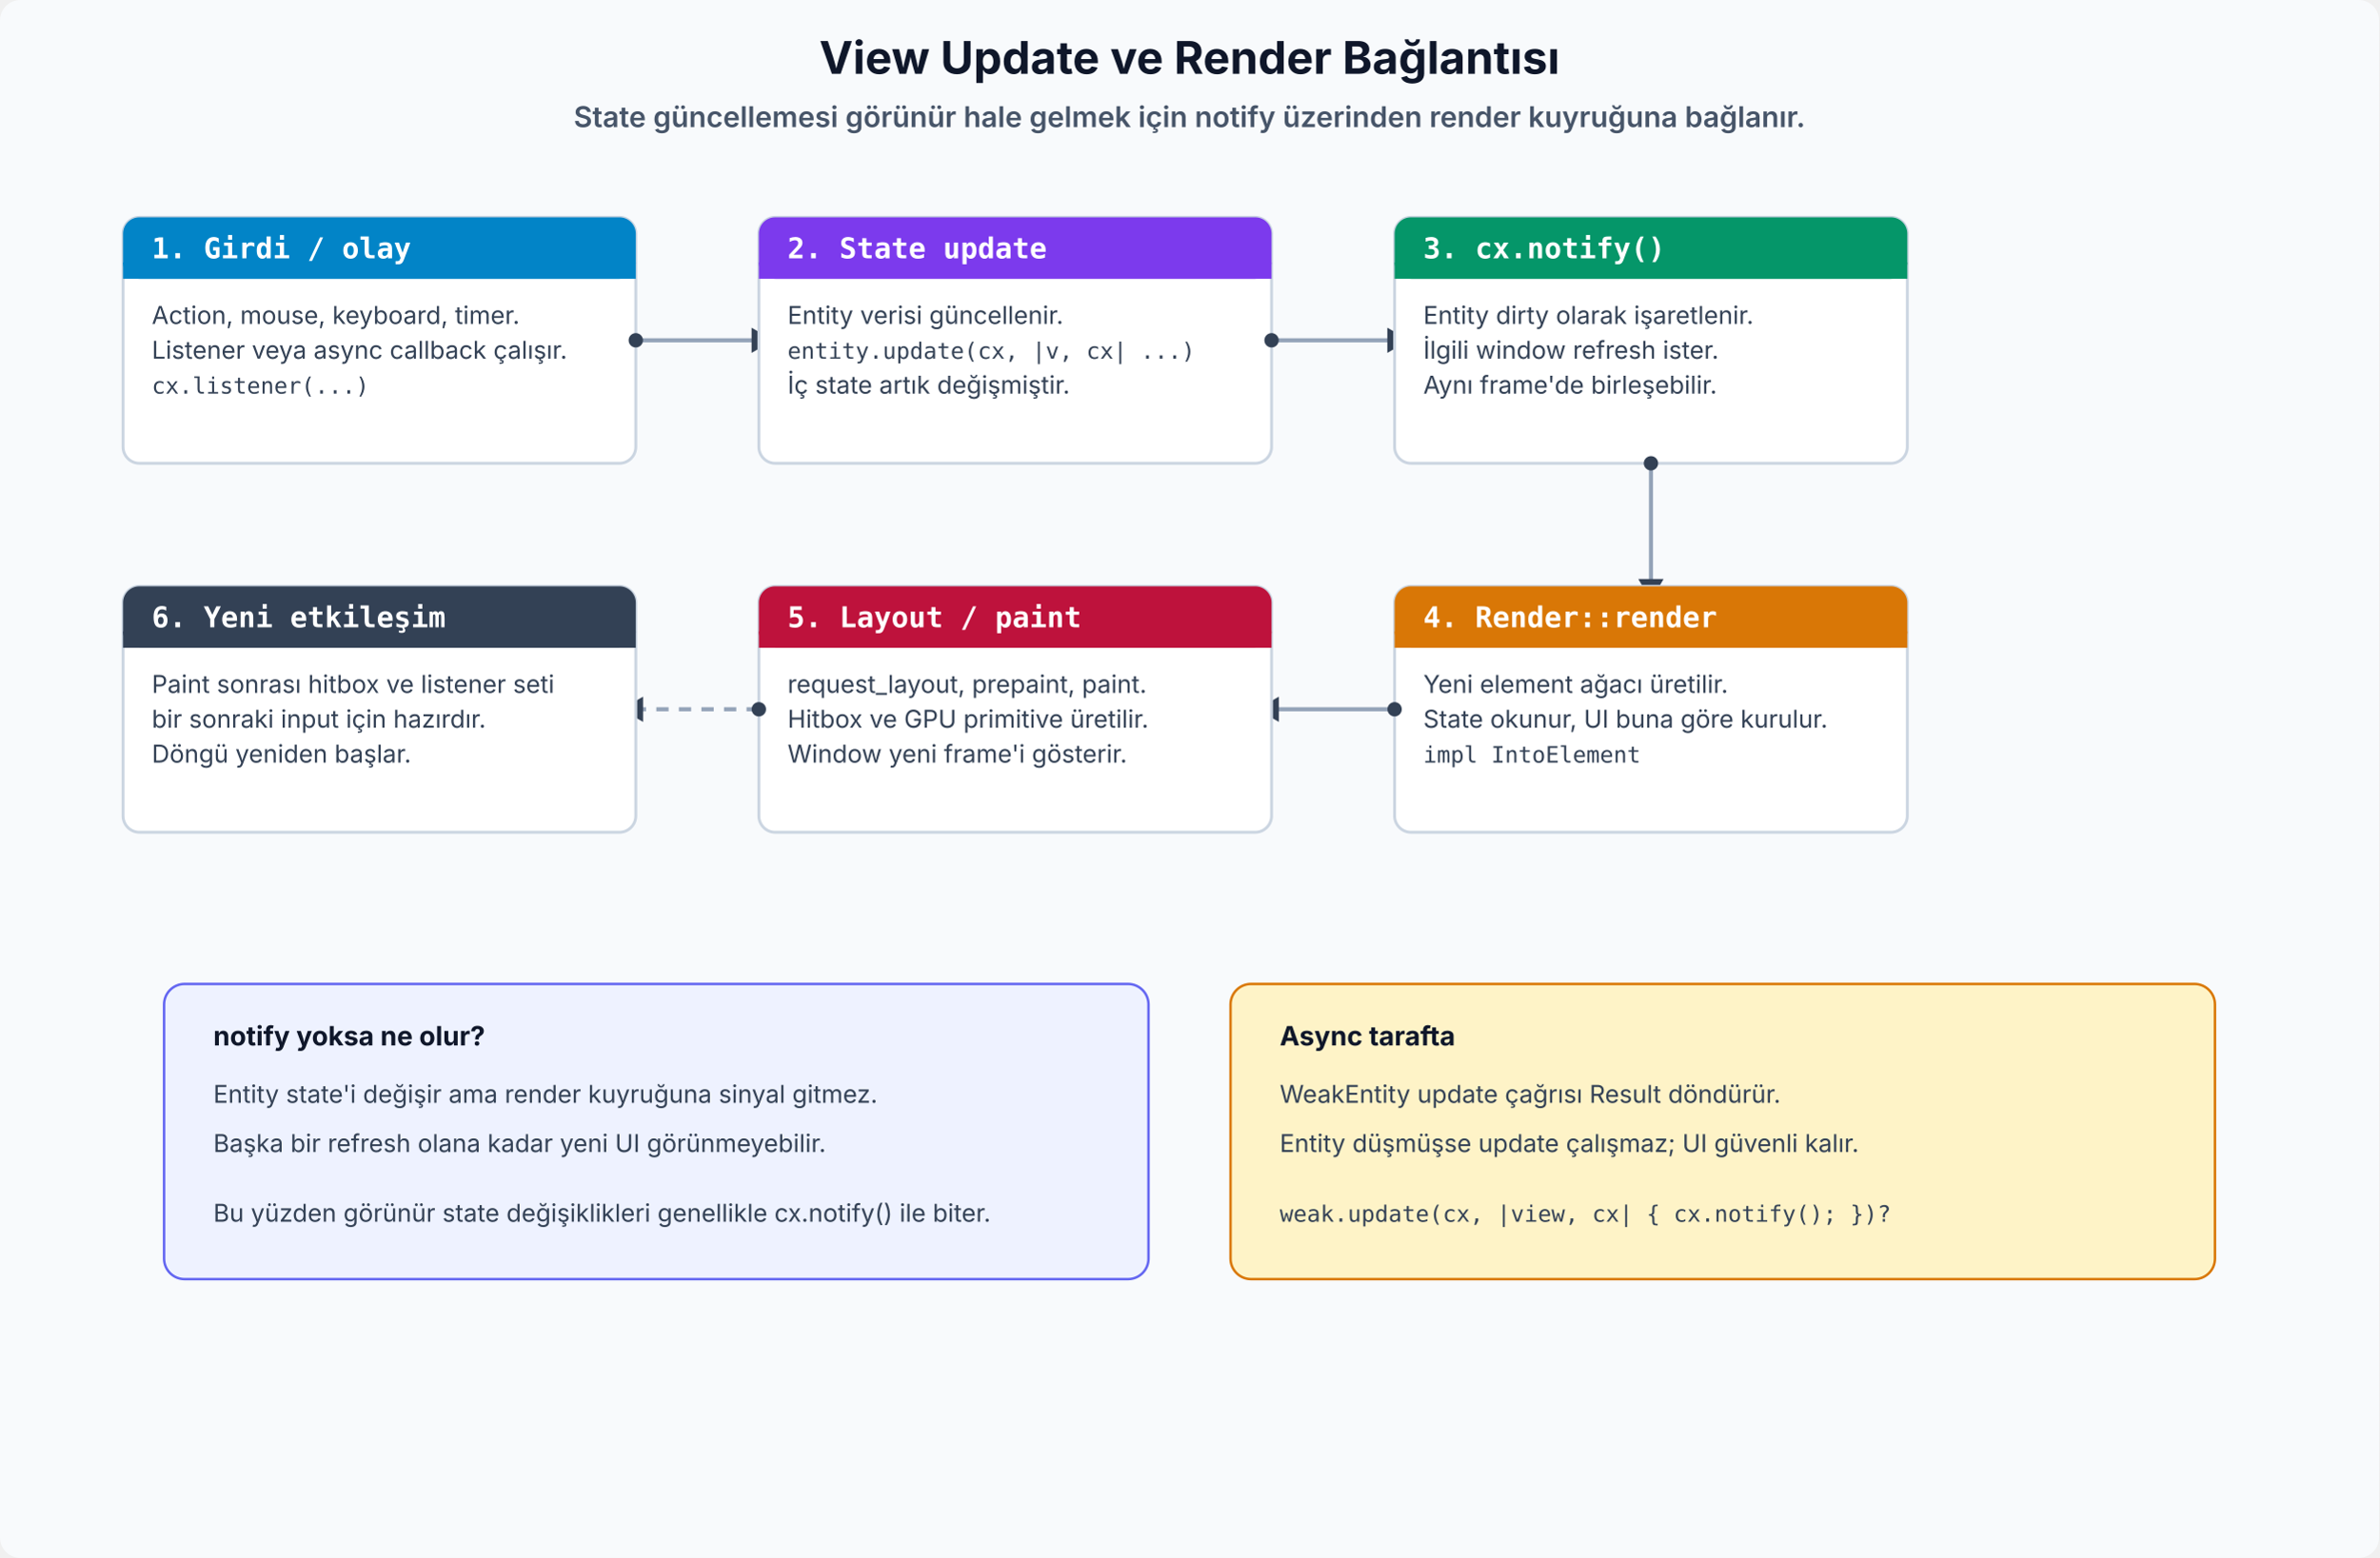
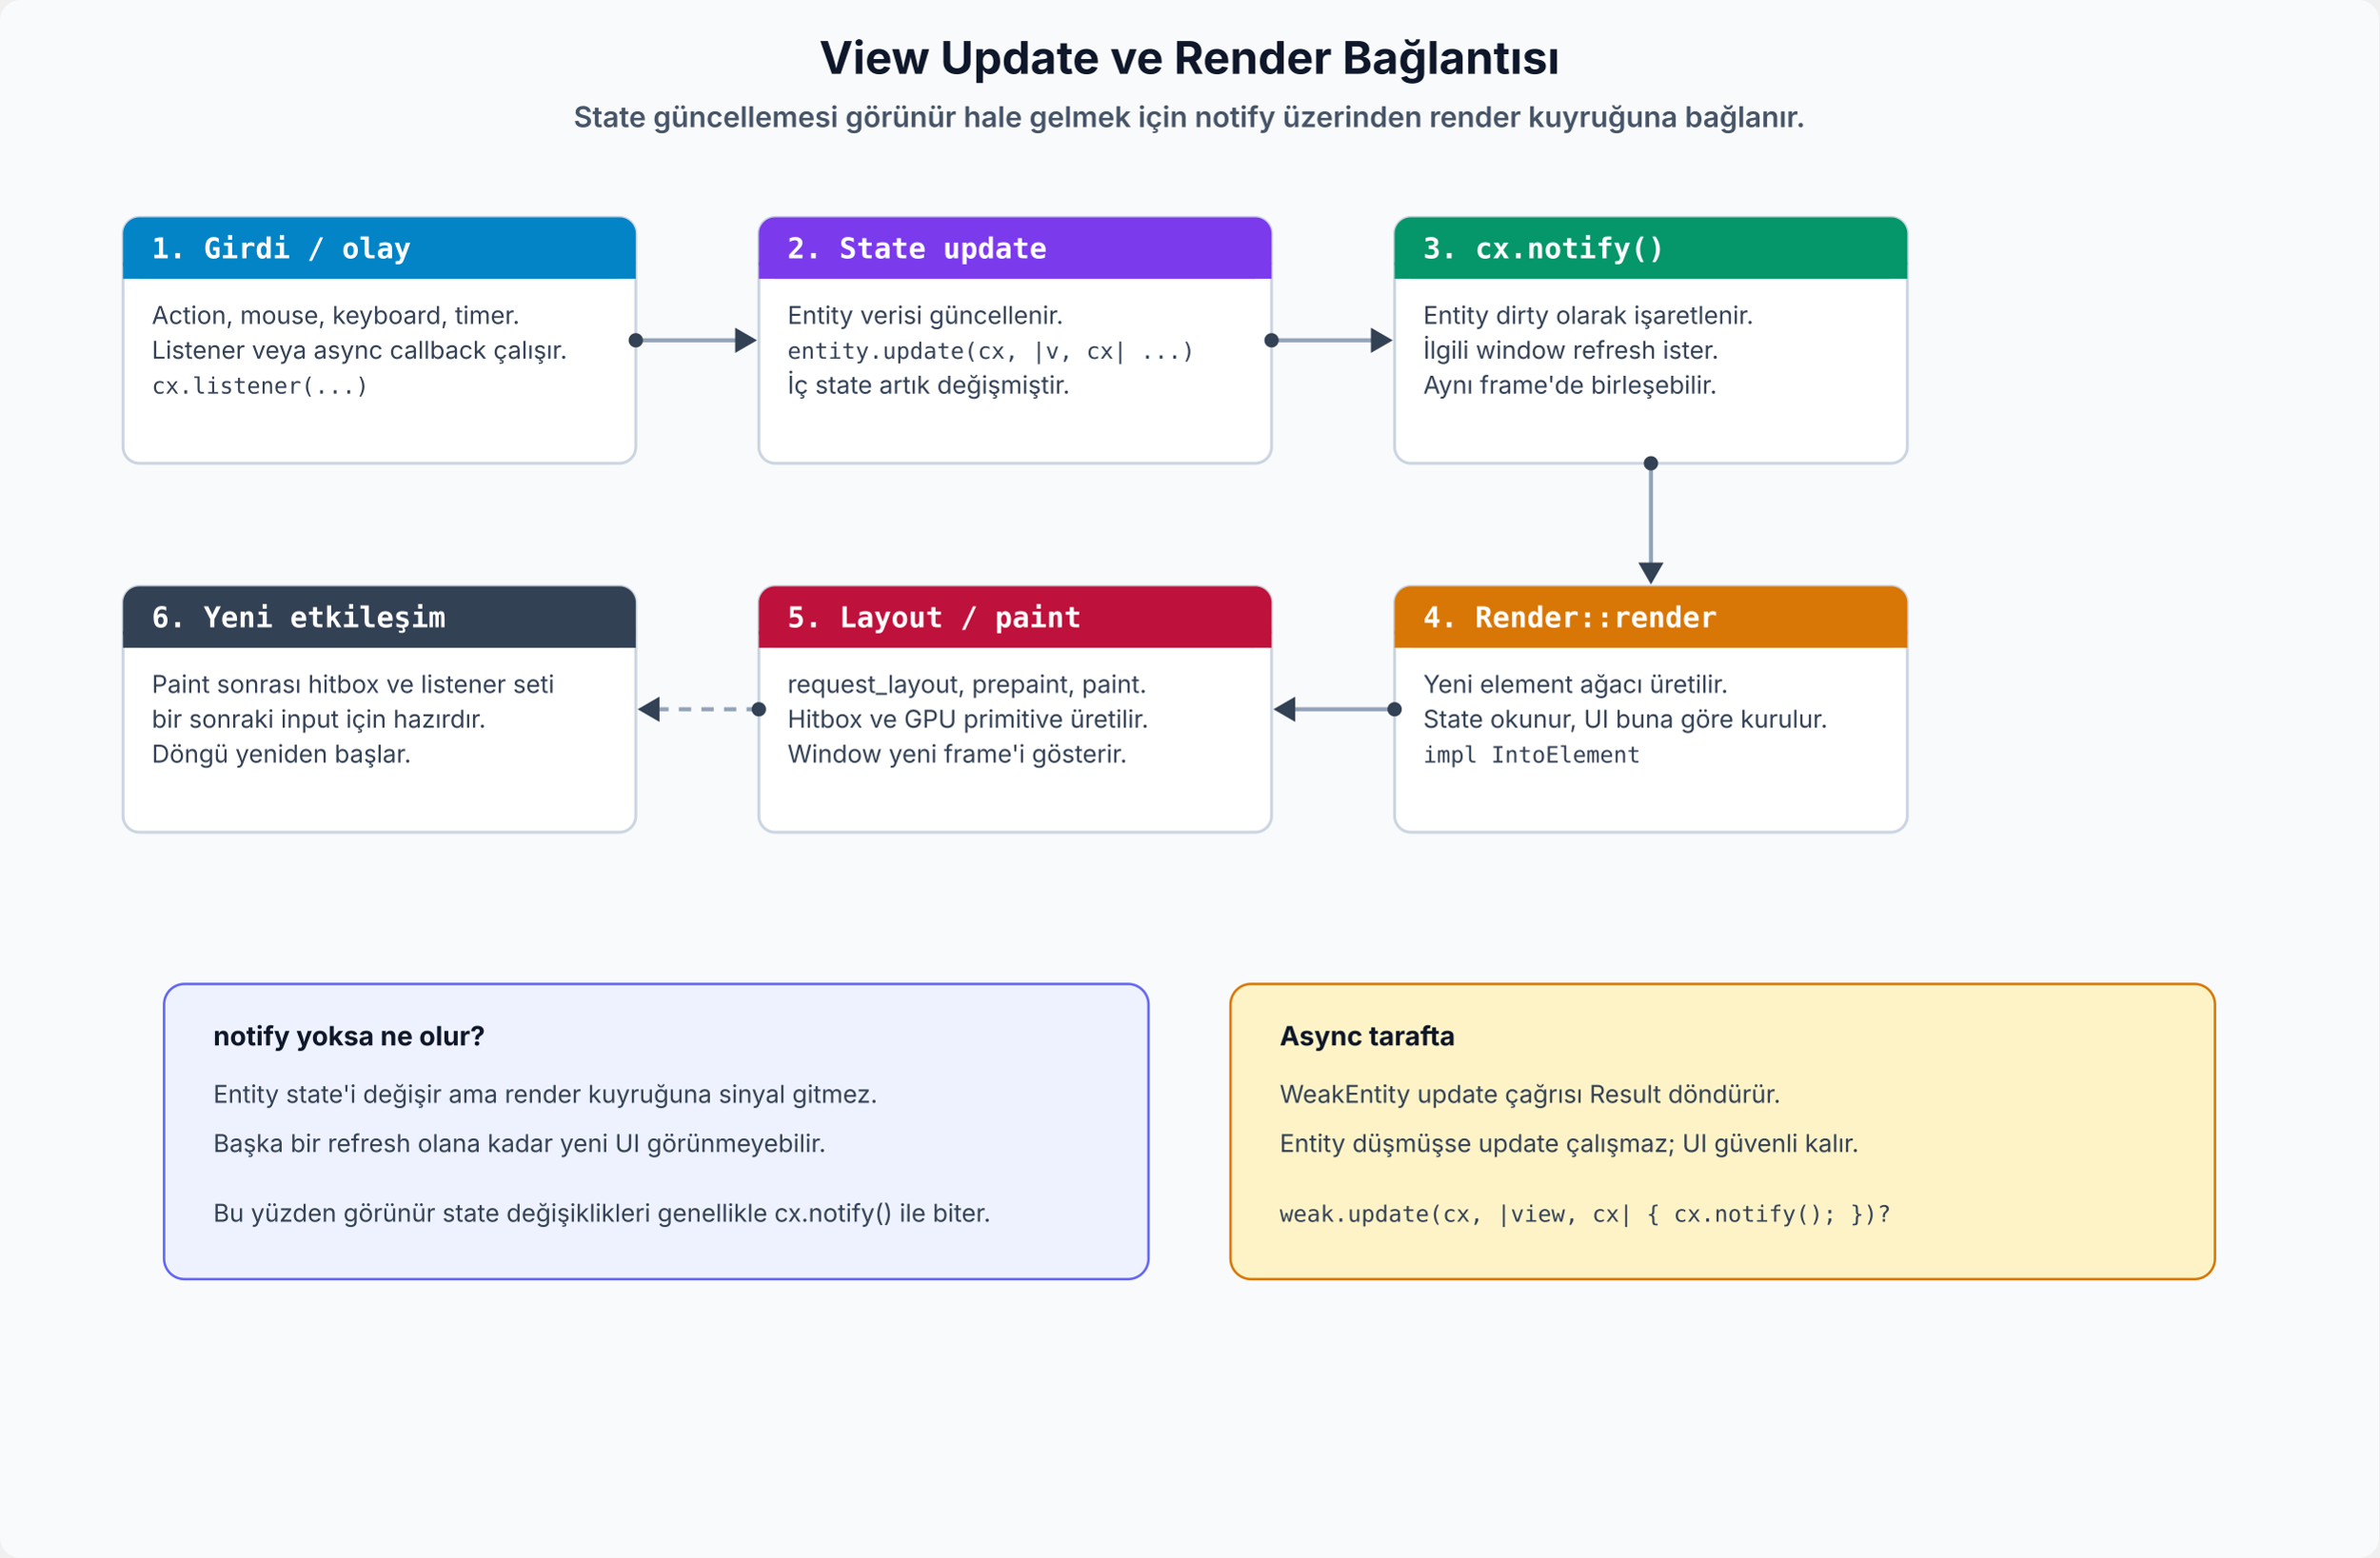
<svg xmlns="http://www.w3.org/2000/svg" viewBox="0 0 1160 760">
  <defs>
    <marker id="arrow" viewBox="0 0 1 1" refX="0" refY="0" markerWidth="1" markerHeight="1" orient="auto-start-reverse" overflow="visible" preserveAspectRatio="xMidYMid">
      <path d="M 5.77 0 L -2.88 5 V -5 Z" transform="scale(0.5)" fill="#334155" stroke="#334155" stroke-width="1pt" />
    </marker>
    <marker id="dot-arrow" viewBox="0 0 7 7" refX="3.5" refY="3.5" markerWidth="7" markerHeight="7" markerUnits="userSpaceOnUse">
      <circle cx="3.5" cy="3.5" r="3.5" fill="#334155" />
    </marker>
    <style>
      .title { font: 700 22px system-ui, -apple-system, "Segoe UI", sans-serif; fill: #0f172a; }
      .subtitle { font: 600 14px system-ui, -apple-system, "Segoe UI", sans-serif; fill: #475569; }
      .cardTitle { font: 700 14px ui-monospace, SFMono-Regular, Menlo, Consolas, monospace; fill: #fff; }
      .label { font: 700 13px system-ui, -apple-system, "Segoe UI", sans-serif; fill: #0f172a; }
      .body { font: 12px system-ui, -apple-system, "Segoe UI", sans-serif; fill: #334155; }
      .small { font: 11px system-ui, -apple-system, "Segoe UI", sans-serif; fill: #475569; }
      .mono { font: 11px ui-monospace, SFMono-Regular, Menlo, Consolas, monospace; fill: #334155; }
      .edge { font: 11px ui-monospace, SFMono-Regular, Menlo, Consolas, monospace; fill: #475569; }
      .card { fill: #fff; stroke: #cbd5e1; stroke-width: 1.4; }
      .arrow { stroke: #334155; stroke-width: 2; fill: none; marker-end: url(#arrow); marker-start: url(#dot-arrow); }
      .arrowSoft { stroke: #94a3b8; stroke-width: 2; fill: none; marker-end: url(#arrow); marker-start: url(#dot-arrow); }
      .arrowDash { stroke: #94a3b8; stroke-width: 2; fill: none; stroke-dasharray: 6 5; marker-end: url(#arrow); marker-start: url(#dot-arrow); }
    </style>
  </defs>
  <rect width="100%" height="100%" rx="10" fill="#f8fafc" />
  <text x="580" y="36" text-anchor="middle" class="title">View Update ve Render Bağlantısı</text>
  <text x="580" y="62" text-anchor="middle" class="subtitle">State güncellemesi görünür hale gelmek için notify üzerinden render kuyruğuna bağlanır.</text>
  <rect x="60" y="106" width="250" height="120" rx="8" class="card" />
  <rect x="60" y="106" width="250" height="30" rx="8" fill="#0284c7" />
  <path d="M 60 128 H 310 V 136 H 60 Z" fill="#0284c7" />
  <text x="74" y="126" class="cardTitle">1. Girdi / olay</text>
  <text x="74" y="158" class="body">Action, mouse, keyboard, timer.</text>
  <text x="74" y="175" class="body">Listener veya async callback çalışır.</text>
  <text x="74" y="192" class="mono">cx.listener(...)</text>
-   <path d="M 310 166 L 370 166" class="arrowSoft" />
+   <path d="M 310 166 L 362 166" class="arrowSoft" />
  <rect x="370" y="106" width="250" height="120" rx="8" class="card" />
  <rect x="370" y="106" width="250" height="30" rx="8" fill="#7c3aed" />
  <path d="M 370 128 H 620 V 136 H 370 Z" fill="#7c3aed" />
  <text x="384" y="126" class="cardTitle">2. State update</text>
  <text x="384" y="158" class="body">Entity verisi güncellenir.</text>
  <text x="384" y="175" class="mono">entity.update(cx, |v, cx| ...)</text>
  <text x="384" y="192" class="body">İç state artık değişmiştir.</text>
-   <path d="M 620 166 L 680 166" class="arrowSoft" />
+   <path d="M 620 166 L 672 166" class="arrowSoft" />
  <rect x="680" y="106" width="250" height="120" rx="8" class="card" />
  <rect x="680" y="106" width="250" height="30" rx="8" fill="#059669" />
  <path d="M 680 128 H 930 V 136 H 680 Z" fill="#059669" />
  <text x="694" y="126" class="cardTitle">3. cx.notify()</text>
  <text x="694" y="158" class="body">Entity dirty olarak işaretlenir.</text>
  <text x="694" y="175" class="body">İlgili window refresh ister.</text>
  <text x="694" y="192" class="body">Aynı frame'de birleşebilir.</text>
-   <path d="M 805 226 L 805 286" class="arrowSoft" />
+   <path d="M 805 226 L 805 278" class="arrowSoft" />
  <rect x="680" y="286" width="250" height="120" rx="8" class="card" />
  <rect x="680" y="286" width="250" height="30" rx="8" fill="#d97706" />
  <path d="M 680 308 H 930 V 316 H 680 Z" fill="#d97706" />
  <text x="694" y="306" class="cardTitle">4. Render::render</text>
  <text x="694" y="338" class="body">Yeni element ağacı üretilir.</text>
  <text x="694" y="355" class="body">State okunur, UI buna göre kurulur.</text>
  <text x="694" y="372" class="mono">impl IntoElement</text>
-   <path d="M 680 346 L 620 346" class="arrowSoft" />
+   <path d="M 680 346 L 628 346" class="arrowSoft" />
  <rect x="370" y="286" width="250" height="120" rx="8" class="card" />
  <rect x="370" y="286" width="250" height="30" rx="8" fill="#be123c" />
  <path d="M 370 308 H 620 V 316 H 370 Z" fill="#be123c" />
  <text x="384" y="306" class="cardTitle">5. Layout / paint</text>
  <text x="384" y="338" class="body">request_layout, prepaint, paint.</text>
  <text x="384" y="355" class="body">Hitbox ve GPU primitive üretilir.</text>
  <text x="384" y="372" class="body">Window yeni frame'i gösterir.</text>
-   <path d="M 370 346 L 310 346" class="arrowDash" />
+   <path d="M 370 346 L 318 346" class="arrowDash" />
  <rect x="60" y="286" width="250" height="120" rx="8" class="card" />
  <rect x="60" y="286" width="250" height="30" rx="8" fill="#334155" />
  <path d="M 60 308 H 310 V 316 H 60 Z" fill="#334155" />
  <text x="74" y="306" class="cardTitle">6. Yeni etkileşim</text>
  <text x="74" y="338" class="body">Paint sonrası hitbox ve listener seti</text>
  <text x="74" y="355" class="body">bir sonraki input için hazırdır.</text>
  <text x="74" y="372" class="body">Döngü yeniden başlar.</text>
  <rect x="80" y="480" width="480" height="144" rx="10" fill="#eef2ff" stroke="#6366f1" stroke-width="1.2" />
  <text x="104" y="510" class="label">notify yoksa ne olur?</text>
  <text x="104" y="538" class="body">Entity state'i değişir ama render kuyruğuna sinyal gitmez.</text>
  <text x="104" y="562" class="body">Başka bir refresh olana kadar yeni UI görünmeyebilir.</text>
  <text x="104" y="596" class="body">Bu yüzden görünür state değişiklikleri genellikle cx.notify() ile biter.</text>
  <rect x="600" y="480" width="480" height="144" rx="10" fill="#fef3c7" stroke="#d97706" stroke-width="1.2" />
  <text x="624" y="510" class="label">Async tarafta</text>
  <text x="624" y="538" class="body">WeakEntity update çağrısı Result döndürür.</text>
  <text x="624" y="562" class="body">Entity düşmüşse update çalışmaz; UI güvenli kalır.</text>
  <text x="624" y="596" class="mono">weak.update(cx, |view, cx| { cx.notify(); })?</text>
</svg>
